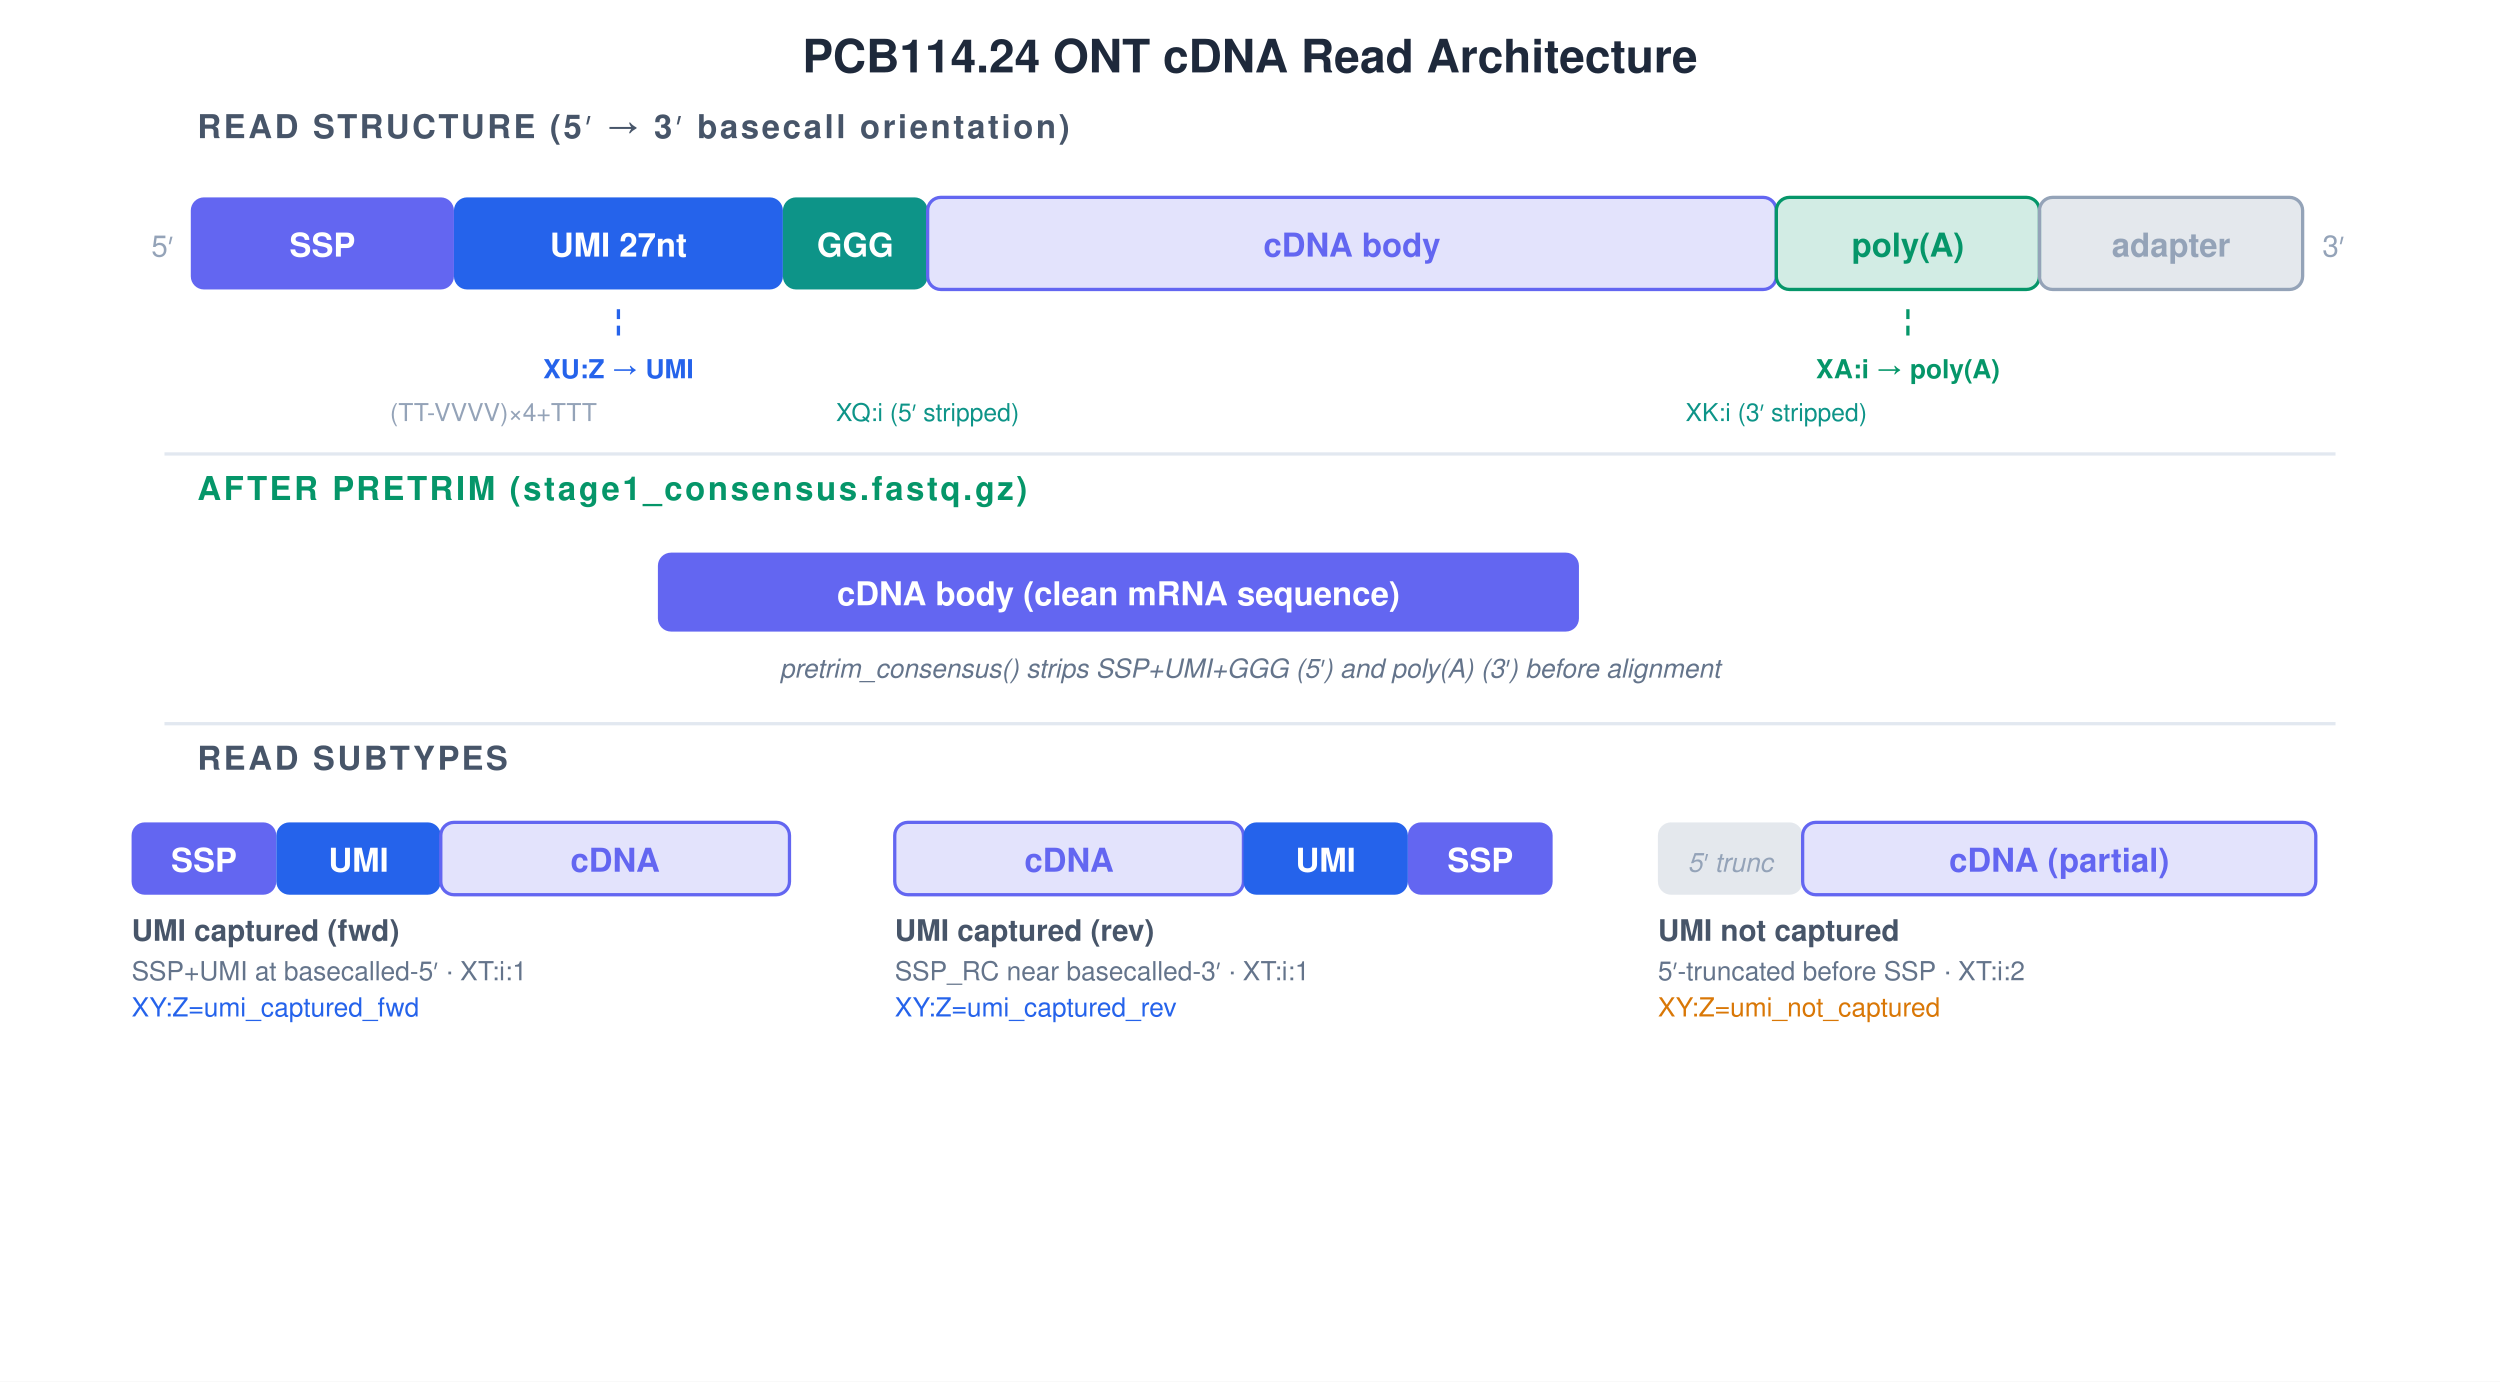
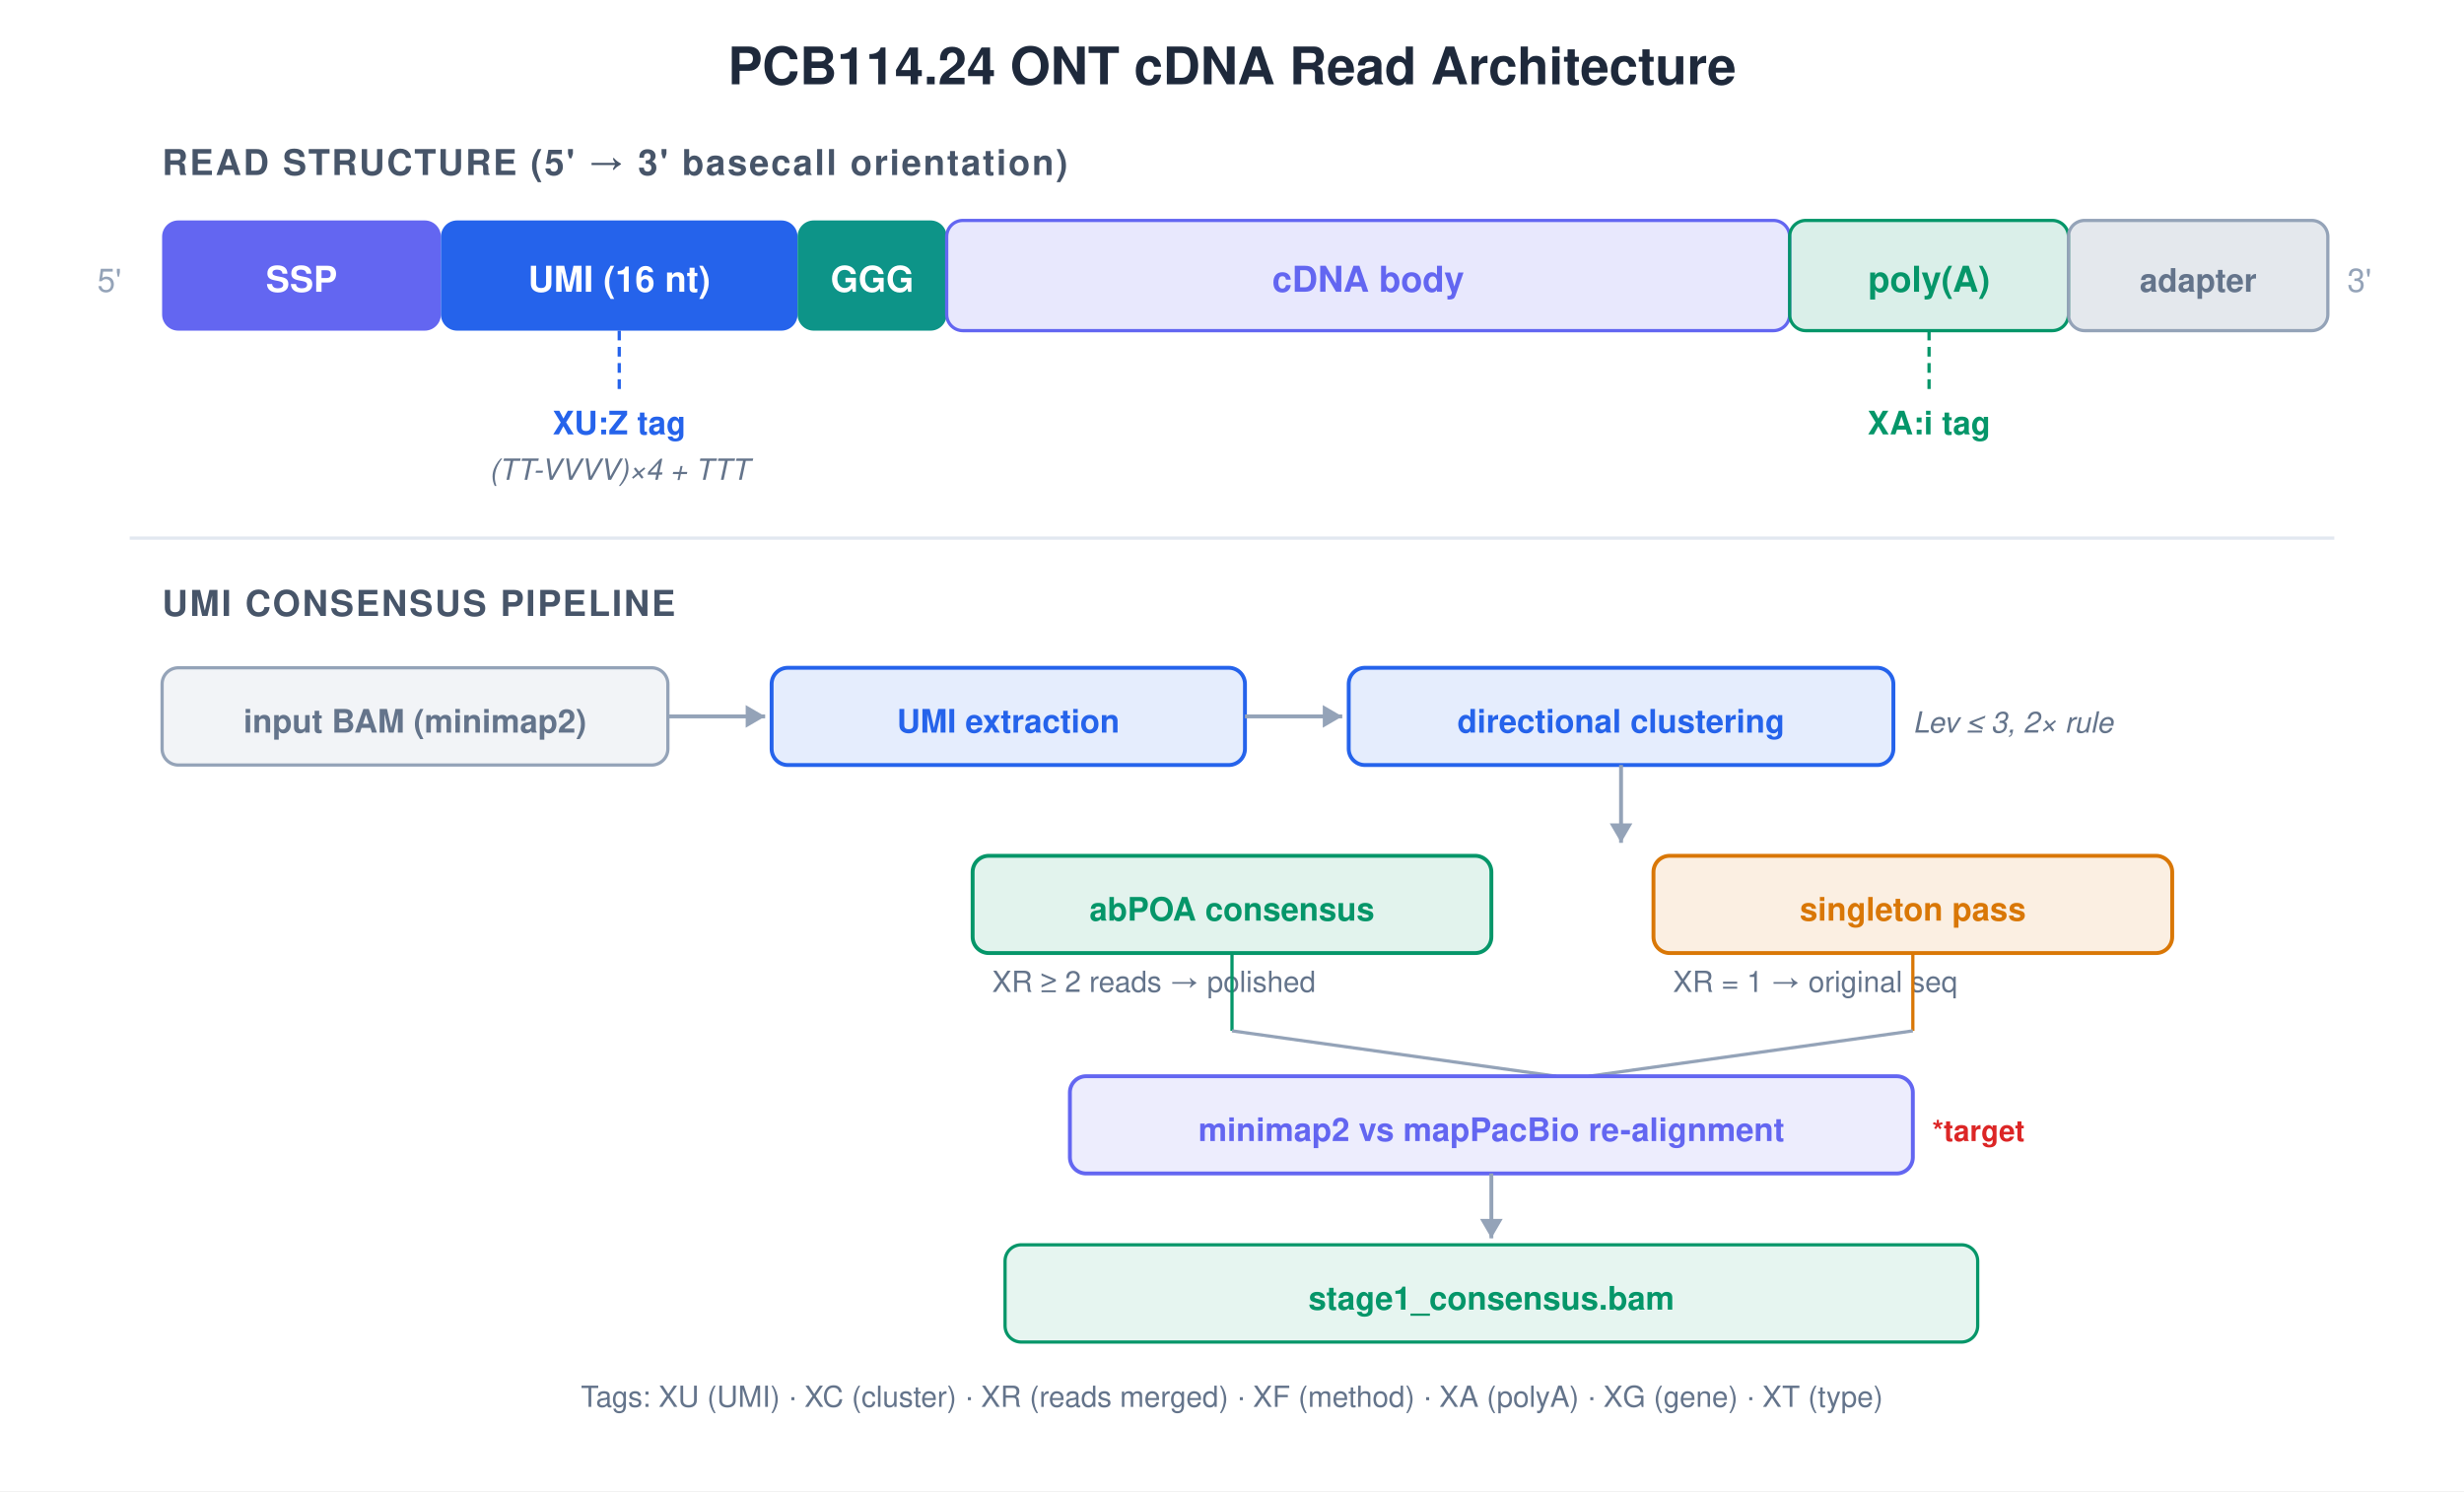
- <svg xmlns="http://www.w3.org/2000/svg" width="760" height="420" viewBox="0 0 760 420">
-   <rect fill="#ffffff" width="760" height="420" />
+ <svg xmlns="http://www.w3.org/2000/svg" width="760" height="460" viewBox="0 0 760 460">
+   <rect fill="#ffffff" width="760" height="460" />
  <g font-family="Helvetica Neue, Helvetica, Arial, sans-serif">
-     <text fill="#1e293b" font-size="14" font-weight="bold" text-anchor="middle" x="380" y="22">PCB114.24 ONT cDNA Read Architecture</text>
-     <text fill="#475569" font-size="10" font-weight="bold" letter-spacing="0.8" x="60" y="42">READ STRUCTURE  (5′ → 3′ basecall orientation)</text>
-     <text fill="#94a3b8" font-size="9" x="46" y="78">5′</text>
-     <rect x="58" y="60" width="80" height="28" rx="4" fill="#6366f1" />
-     <text fill="#ffffff" font-size="10" font-weight="600" text-anchor="middle" x="98.0" y="78.0">SSP</text>
-     <rect x="138" y="60" width="100" height="28" rx="4" fill="#2563eb" />
-     <text fill="#ffffff" font-size="10" font-weight="600" text-anchor="middle" x="188.0" y="78.0">UMI 27nt</text>
-     <rect x="238" y="60" width="44" height="28" rx="4" fill="#0d9488" />
-     <text fill="#ffffff" font-size="10" font-weight="600" text-anchor="middle" x="260.0" y="78.0">GGG</text>
-     <rect x="282" y="60" width="258" height="28" rx="4" fill="#6366f1" opacity="0.18" />
-     <rect x="282" y="60" width="258" height="28" rx="4" fill="none" stroke="#6366f1" stroke-width="1" />
-     <text fill="#6366f1" font-size="10" font-weight="600" text-anchor="middle" x="411.0" y="78.0">cDNA body</text>
-     <rect x="540" y="60" width="80" height="28" rx="4" fill="#059669" opacity="0.18" />
-     <rect x="540" y="60" width="80" height="28" rx="4" fill="none" stroke="#059669" stroke-width="1" />
-     <text fill="#059669" font-size="10" font-weight="600" text-anchor="middle" x="580.0" y="78.0">poly(A)</text>
-     <rect x="620" y="60" width="80" height="28" rx="4" fill="#94a3b8" opacity="0.25" />
-     <rect x="620" y="60" width="80" height="28" rx="4" fill="none" stroke="#94a3b8" stroke-width="1" />
-     <text fill="#94a3b8" font-size="10" font-weight="600" text-anchor="middle" x="660.0" y="78.0">adapter</text>
-     <text fill="#94a3b8" font-size="9" x="706" y="78">3′</text>
-     <line x1="188" x2="188" y1="94" y2="104" stroke="#2563eb" stroke-width="1" stroke-dasharray="3,2" />
-     <text fill="#2563eb" font-size="8" font-weight="600" text-anchor="middle" x="188" y="115">XU:Z → UMI</text>
-     <text fill="#94a3b8" font-size="7.5" text-anchor="middle" x="150" y="128">(TT-VVVV)×4+TTT</text>
-     <line x1="580" x2="580" y1="94" y2="104" stroke="#059669" stroke-width="1" stroke-dasharray="3,2" />
-     <text fill="#059669" font-size="8" font-weight="600" text-anchor="middle" x="580" y="115">XA:i → poly(A)</text>
-     <text fill="#0d9488" font-size="7.5" text-anchor="middle" x="282" y="128">XQ:i (5′ stripped)</text>
-     <text fill="#0d9488" font-size="7.5" text-anchor="middle" x="540" y="128">XK:i (3′ stripped)</text>
-     <line stroke="#e2e8f0" stroke-width="1" x1="50" x2="710" y1="138" y2="138" />
-     <text fill="#059669" font-size="10" font-weight="bold" letter-spacing="0.8" x="60" y="152">AFTER PRETRIM  (stage1_consensus.fastq.gz)</text>
-     <rect x="200" y="168" width="280" height="24" rx="4" fill="#6366f1" />
-     <text fill="#ffffff" font-size="10" font-weight="600" text-anchor="middle" x="340.0" y="184.0">cDNA body  (clean mRNA sequence)</text>
-     <text fill="#64748b" font-size="8" font-style="italic" text-anchor="middle" x="380" y="206">pretrim_consensus() strips SSP+UMI+GGG (5′) and poly(A) (3′) before alignment</text>
-     <line stroke="#e2e8f0" stroke-width="1" x1="50" x2="710" y1="220" y2="220" />
-     <text fill="#475569" font-size="10" font-weight="bold" letter-spacing="0.8" x="60" y="234">READ SUBTYPES</text>
-     <rect x="40" y="250" width="44" height="22" rx="4" fill="#6366f1" />
-     <text fill="#ffffff" font-size="10" font-weight="600" text-anchor="middle" x="62.0" y="265.0">SSP</text>
-     <rect x="84" y="250" width="50" height="22" rx="4" fill="#2563eb" />
-     <text fill="#ffffff" font-size="10" font-weight="600" text-anchor="middle" x="109.0" y="265.0">UMI</text>
-     <rect x="134" y="250" width="106" height="22" rx="4" fill="#6366f1" opacity="0.18" />
-     <rect x="134" y="250" width="106" height="22" rx="4" fill="none" stroke="#6366f1" stroke-width="1" />
-     <text fill="#6366f1" font-size="10" font-weight="600" text-anchor="middle" x="187.0" y="265.0">cDNA</text>
-     <text fill="#475569" font-size="9" font-weight="bold" x="40" y="286">UMI captured (fwd)</text>
-     <text fill="#64748b" font-size="8" x="40" y="298">SSP+UMI at basecalled-5′  ·  XT:i:1</text>
-     <text fill="#2563eb" font-size="8" x="40" y="309">XY:Z=umi_captured_fwd</text>
-     <rect x="272" y="250" width="106" height="22" rx="4" fill="#6366f1" opacity="0.18" />
-     <rect x="272" y="250" width="106" height="22" rx="4" fill="none" stroke="#6366f1" stroke-width="1" />
-     <text fill="#6366f1" font-size="10" font-weight="600" text-anchor="middle" x="325.0" y="265.0">cDNA</text>
-     <rect x="378" y="250" width="50" height="22" rx="4" fill="#2563eb" />
-     <text fill="#ffffff" font-size="10" font-weight="600" text-anchor="middle" x="403.0" y="265.0">UMI</text>
-     <rect x="428" y="250" width="44" height="22" rx="4" fill="#6366f1" />
-     <text fill="#ffffff" font-size="10" font-weight="600" text-anchor="middle" x="450.0" y="265.0">SSP</text>
-     <text fill="#475569" font-size="9" font-weight="bold" x="272" y="286">UMI captured (rev)</text>
-     <text fill="#64748b" font-size="8" x="272" y="298">SSP_RC near basecalled-3′  ·  XT:i:1</text>
-     <text fill="#2563eb" font-size="8" x="272" y="309">XY:Z=umi_captured_rev</text>
-     <rect x="504" y="250" width="44" height="22" rx="4" fill="#94a3b8" opacity="0.25" />
-     <text fill="#94a3b8" font-size="8" font-style="italic" text-anchor="middle" x="526" y="265">5′ trunc</text>
-     <rect x="548" y="250" width="156" height="22" rx="4" fill="#6366f1" opacity="0.18" />
-     <rect x="548" y="250" width="156" height="22" rx="4" fill="none" stroke="#6366f1" stroke-width="1" />
-     <text fill="#6366f1" font-size="10" font-weight="600" text-anchor="middle" x="626.0" y="265.0">cDNA (partial)</text>
-     <text fill="#475569" font-size="9" font-weight="bold" x="504" y="286">UMI not captured</text>
-     <text fill="#64748b" font-size="8" x="504" y="298">5′-truncated before SSP  ·  XT:i:2</text>
-     <text fill="#d97706" font-size="8" x="504" y="309">XY:Z=umi_not_captured</text>
+     <text fill="#1e293b" font-size="16" font-weight="bold" text-anchor="middle" x="380" y="26">PCB114.24 ONT cDNA Read Architecture</text>
+     <text fill="#475569" font-size="11" font-weight="bold" letter-spacing="0.6" x="50" y="54">READ STRUCTURE  (5' → 3' basecall orientation)</text>
+     <rect x="50" y="68" width="86" height="34" rx="5" fill="#6366f1" />
+     <text fill="#ffffff" font-size="11" font-weight="600" text-anchor="middle" x="93" y="90">SSP</text>
+     <rect x="136" y="68" width="110" height="34" rx="5" fill="#2563eb" />
+     <text fill="#ffffff" font-size="11" font-weight="600" text-anchor="middle" x="191" y="90">UMI (16 nt)</text>
+     <rect x="246" y="68" width="46" height="34" rx="5" fill="#0d9488" />
+     <text fill="#ffffff" font-size="11" font-weight="600" text-anchor="middle" x="269" y="90">GGG</text>
+     <rect x="292" y="68" width="260" height="34" rx="5" fill="#6366f1" opacity="0.15" />
+     <rect x="292" y="68" width="260" height="34" rx="5" fill="none" stroke="#6366f1" stroke-width="1" />
+     <text fill="#6366f1" font-size="11" font-weight="600" text-anchor="middle" x="422" y="90">cDNA body</text>
+     <rect x="552" y="68" width="86" height="34" rx="5" fill="#059669" opacity="0.15" />
+     <rect x="552" y="68" width="86" height="34" rx="5" fill="none" stroke="#059669" stroke-width="1" />
+     <text fill="#059669" font-size="11" font-weight="600" text-anchor="middle" x="595" y="90">poly(A)</text>
+     <rect x="638" y="68" width="80" height="34" rx="5" fill="#94a3b8" opacity="0.25" />
+     <rect x="638" y="68" width="80" height="34" rx="5" fill="none" stroke="#94a3b8" stroke-width="1" />
+     <text fill="#64748b" font-size="10" font-weight="600" text-anchor="middle" x="678" y="90">adapter</text>
+     <text fill="#94a3b8" font-size="10" x="30" y="90">5'</text>
+     <text fill="#94a3b8" font-size="10" x="724" y="90">3'</text>
+     <line x1="191" y1="102" x2="191" y2="120" stroke="#2563eb" stroke-width="1" stroke-dasharray="3,2" />
+     <text fill="#2563eb" font-size="10" font-weight="600" text-anchor="middle" x="191" y="134">XU:Z tag</text>
+     <text fill="#64748b" font-size="9" font-style="italic" text-anchor="middle" x="191" y="148">(TT-VVVV)×4 + TTT</text>
+     <line x1="595" y1="102" x2="595" y2="120" stroke="#059669" stroke-width="1" stroke-dasharray="3,2" />
+     <text fill="#059669" font-size="10" font-weight="600" text-anchor="middle" x="595" y="134">XA:i tag</text>
+     <line stroke="#e2e8f0" stroke-width="1" x1="40" x2="720" y1="166" y2="166" />
+     <text fill="#475569" font-size="11" font-weight="bold" letter-spacing="0.6" x="50" y="190">UMI CONSENSUS PIPELINE</text>
+     <rect x="50" y="206" width="156" height="30" rx="5" fill="#94a3b8" opacity="0.12" />
+     <rect x="50" y="206" width="156" height="30" rx="5" fill="none" stroke="#94a3b8" stroke-width="1" />
+     <text fill="#64748b" font-size="10" font-weight="600" text-anchor="middle" x="128" y="226">input BAM (minimap2)</text>
+     <line x1="206" y1="221" x2="236" y2="221" stroke="#94a3b8" stroke-width="1.2" />
+     <polygon points="236,221 230,217.5 230,224.5" fill="#94a3b8" />
+     <rect x="238" y="206" width="146" height="30" rx="5" fill="#2563eb" opacity="0.12" />
+     <rect x="238" y="206" width="146" height="30" rx="5" fill="none" stroke="#2563eb" stroke-width="1.2" />
+     <text fill="#2563eb" font-size="10" font-weight="600" text-anchor="middle" x="311" y="226">UMI extraction</text>
+     <line x1="384" y1="221" x2="414" y2="221" stroke="#94a3b8" stroke-width="1.2" />
+     <polygon points="414,221 408,217.5 408,224.5" fill="#94a3b8" />
+     <rect x="416" y="206" width="168" height="30" rx="5" fill="#2563eb" opacity="0.12" />
+     <rect x="416" y="206" width="168" height="30" rx="5" fill="none" stroke="#2563eb" stroke-width="1.2" />
+     <text fill="#2563eb" font-size="10" font-weight="600" text-anchor="middle" x="500" y="226">directional clustering</text>
+     <text fill="#64748b" font-size="9" font-style="italic" x="590" y="226">Lev ≤ 3, 2× rule</text>
+     <line x1="500" y1="236" x2="500" y2="260" stroke="#94a3b8" stroke-width="1.2" />
+     <polygon points="500,260 496.5,254 503.5,254" fill="#94a3b8" />
+     <rect x="300" y="264" width="160" height="30" rx="5" fill="#059669" opacity="0.12" />
+     <rect x="300" y="264" width="160" height="30" rx="5" fill="none" stroke="#059669" stroke-width="1.2" />
+     <text fill="#059669" font-size="10" font-weight="600" text-anchor="middle" x="380" y="284">abPOA consensus</text>
+     <text fill="#64748b" font-size="9" x="306" y="306">XR ≥ 2 reads → polished</text>
+     <rect x="510" y="264" width="160" height="30" rx="5" fill="#d97706" opacity="0.12" />
+     <rect x="510" y="264" width="160" height="30" rx="5" fill="none" stroke="#d97706" stroke-width="1.2" />
+     <text fill="#d97706" font-size="10" font-weight="600" text-anchor="middle" x="590" y="284">singleton pass</text>
+     <text fill="#64748b" font-size="9" x="516" y="306">XR = 1 → original seq</text>
+     <line x1="380" y1="294" x2="380" y2="318" stroke="#059669" stroke-width="1" />
+     <line x1="590" y1="294" x2="590" y2="318" stroke="#d97706" stroke-width="1" />
+     <line x1="380" y1="318" x2="480" y2="332" stroke="#94a3b8" stroke-width="1" />
+     <line x1="590" y1="318" x2="490" y2="332" stroke="#94a3b8" stroke-width="1" />
+     <rect x="330" y="332" width="260" height="30" rx="5" fill="#6366f1" opacity="0.12" />
+     <rect x="330" y="332" width="260" height="30" rx="5" fill="none" stroke="#6366f1" stroke-width="1.2" />
+     <text fill="#6366f1" font-size="10" font-weight="600" text-anchor="middle" x="460" y="352">minimap2 vs mapPacBio re-alignment</text>
+     <text fill="#dc2626" font-size="9" font-weight="600" x="596" y="352">*target</text>
+     <line x1="460" y1="362" x2="460" y2="382" stroke="#94a3b8" stroke-width="1.2" />
+     <polygon points="460,382 456.5,376 463.5,376" fill="#94a3b8" />
+     <rect x="310" y="384" width="300" height="30" rx="5" fill="#059669" opacity="0.10" />
+     <rect x="310" y="384" width="300" height="30" rx="5" fill="none" stroke="#059669" stroke-width="1" />
+     <text fill="#059669" font-size="10" font-weight="600" text-anchor="middle" x="460" y="404">stage1_consensus.bam</text>
+     <text fill="#64748b" font-size="9" text-anchor="middle" x="380" y="434">Tags: XU (UMI) · XC (cluster) · XR (reads merged) · XF (method) · XA (polyA) · XG (gene) · XT (type)</text>
  </g>
</svg>
